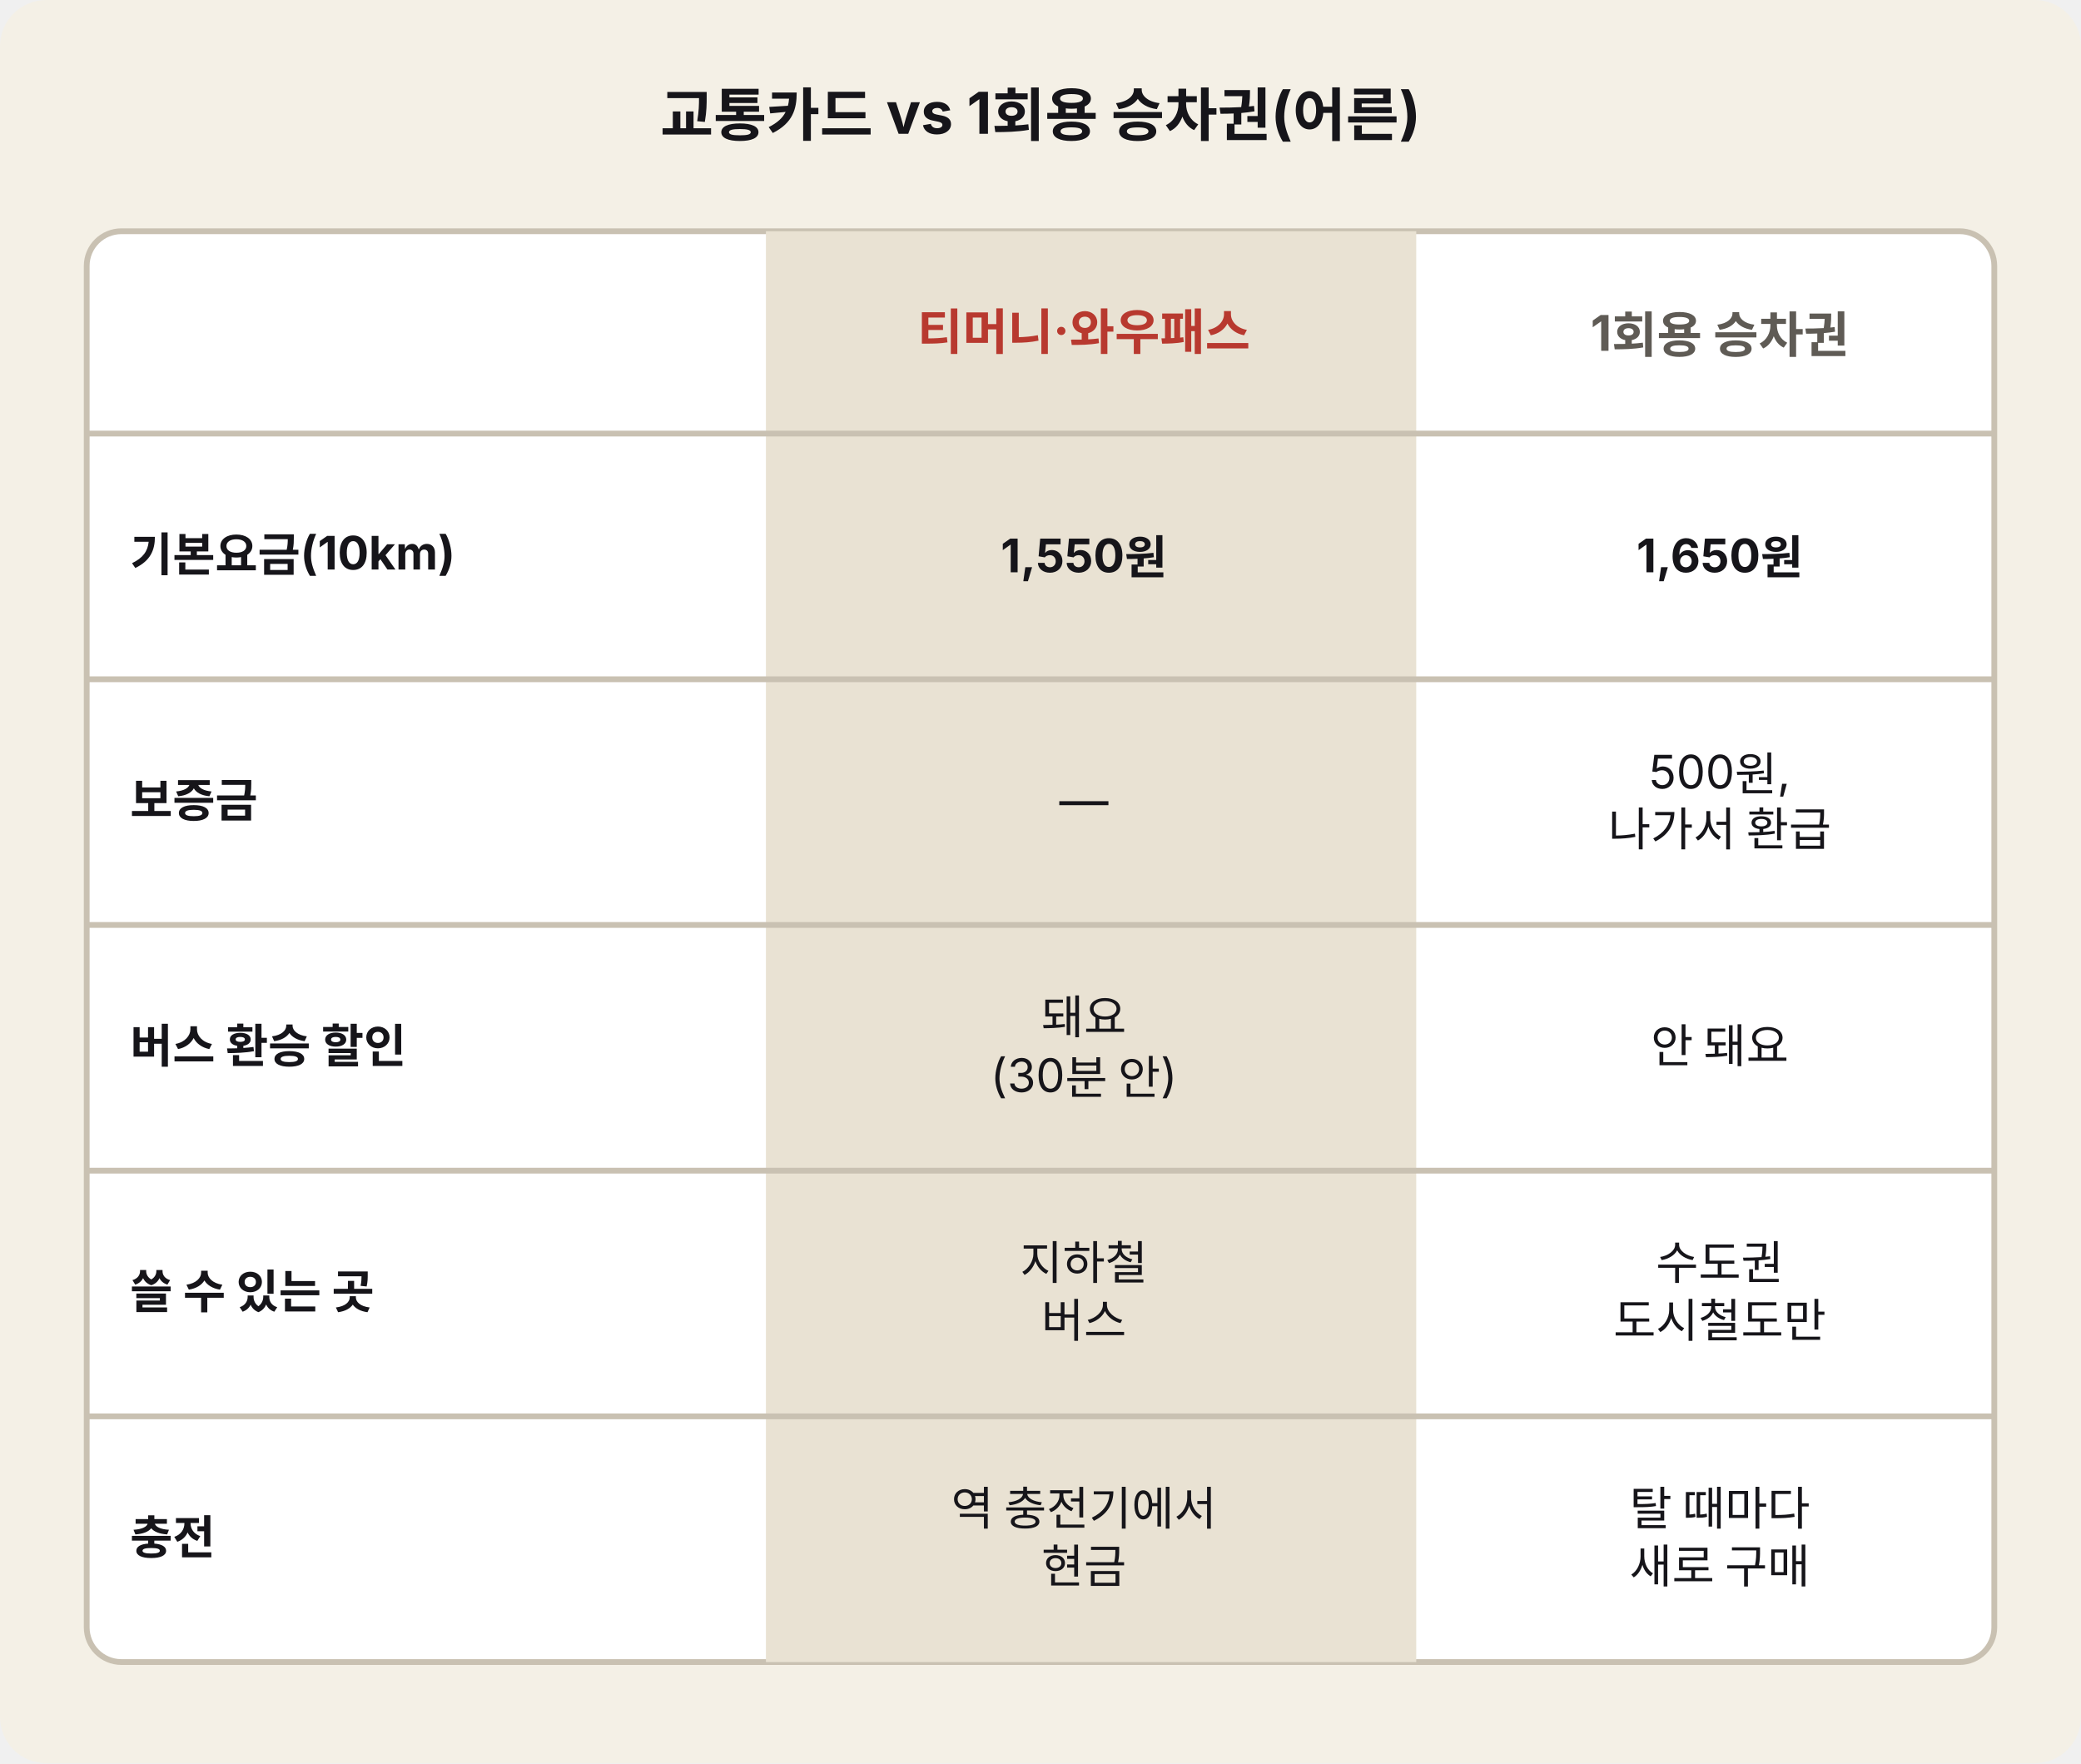
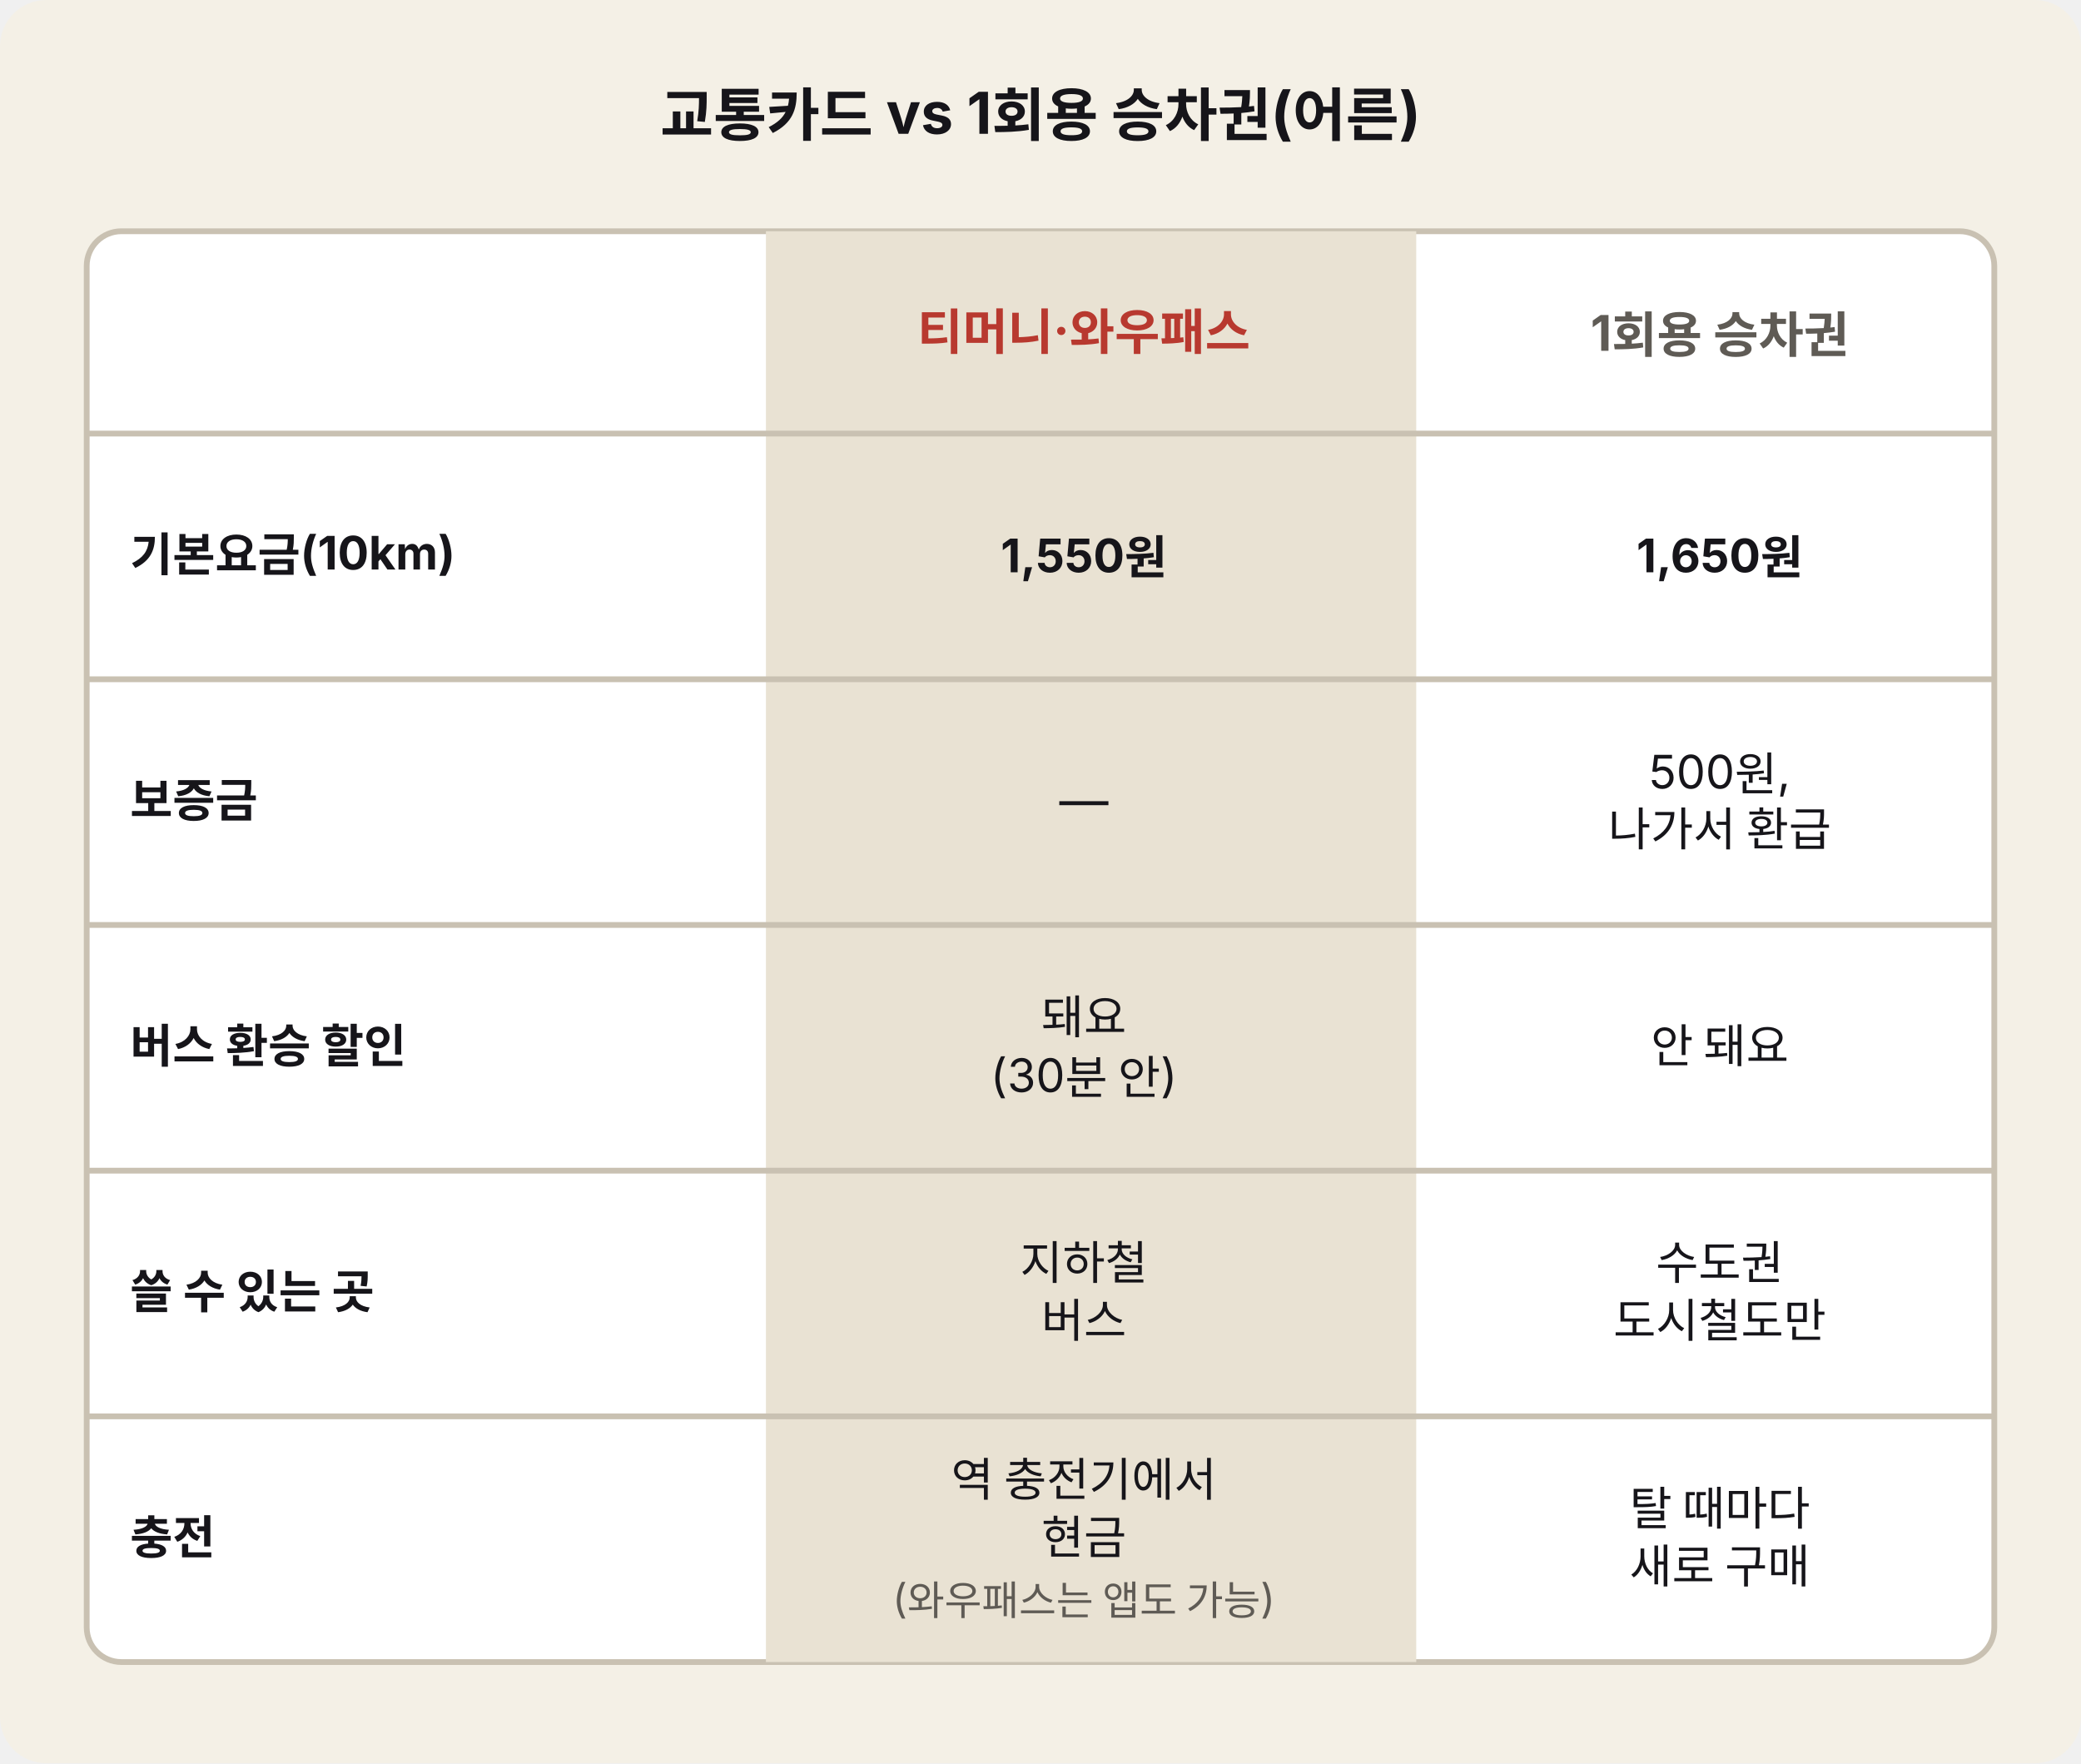
<svg xmlns="http://www.w3.org/2000/svg" viewBox="0 0 720 610" role="img" aria-label="교통카드 vs 1회용 승차권(어른)" font-family="system-ui, -apple-system, &quot;Noto Sans KR&quot;, &quot;Noto Sans JP&quot;, &quot;Noto Sans TC&quot;, sans-serif">
  <rect width="720" height="610" rx="16" fill="#f4f0e6" />
  <defs>
    <marker id="ah" viewBox="0 0 10 10" refX="9" refY="5" markerWidth="8" markerHeight="8" orient="auto-start-reverse">
      <path d="M0,0 L10,5 L0,10 z" fill="#16151a" />
    </marker>
  </defs>
  <text x="360" y="40" font-size="20" fill="#16151a" text-anchor="middle" font-weight="bold" dominant-baseline="middle">교통카드 vs 1회용 승차권(어른)</text>
  <rect x="30" y="80" width="660" height="495" rx="12" fill="#ffffff" stroke="#c9c1b2" stroke-width="2" />
  <rect x="265" y="80" width="225" height="495" fill="#e9e2d3" />
  <text x="375" y="115" font-size="17" fill="#b8392f" text-anchor="middle" font-weight="bold" dominant-baseline="middle">티머니·와우패스</text>
  <text x="595" y="115" font-size="17" fill="#5f5b55" text-anchor="middle" font-weight="bold" dominant-baseline="middle">1회용 승차권</text>
  <line x1="30" y1="150" x2="690" y2="150" stroke="#c9c1b2" stroke-width="2" />
  <text x="45" y="192" font-size="16" fill="#16151a" text-anchor="start" font-weight="bold" dominant-baseline="middle">기본요금(10km)</text>
  <text x="375" y="192" font-size="16" fill="#16151a" text-anchor="middle" font-weight="bold" dominant-baseline="middle">1,550원</text>
  <text x="595" y="192" font-size="16" fill="#16151a" text-anchor="middle" font-weight="bold" dominant-baseline="middle">1,650원</text>
  <line x1="30" y1="235" x2="690" y2="235" stroke="#c9c1b2" stroke-width="2" />
  <text x="45" y="277" font-size="16" fill="#16151a" text-anchor="start" font-weight="bold" dominant-baseline="middle">보증금</text>
  <text x="375" y="277" font-size="17" fill="#16151a" text-anchor="middle" font-weight="normal" dominant-baseline="middle">—</text>
  <text x="595" y="267" font-size="16" fill="#16151a" text-anchor="middle" font-weight="normal" dominant-baseline="middle">500원,</text>
  <text x="595" y="287" font-size="16" fill="#16151a" text-anchor="middle" font-weight="normal" dominant-baseline="middle">나가서 환급</text>
  <line x1="30" y1="320" x2="690" y2="320" stroke="#c9c1b2" stroke-width="2" />
  <text x="45" y="362" font-size="16" fill="#16151a" text-anchor="start" font-weight="bold" dominant-baseline="middle">버스 환승 할인</text>
  <text x="375" y="352" font-size="16" fill="#16151a" text-anchor="middle" font-weight="normal" dominant-baseline="middle">돼요</text>
  <text x="375" y="372" font-size="16" fill="#16151a" text-anchor="middle" font-weight="normal" dominant-baseline="middle">(30분 안)</text>
  <text x="595" y="362" font-size="16" fill="#16151a" text-anchor="middle" font-weight="normal" dominant-baseline="middle">안 돼요</text>
  <line x1="30" y1="405" x2="690" y2="405" stroke="#c9c1b2" stroke-width="2" />
  <text x="45" y="447" font-size="16" fill="#16151a" text-anchor="start" font-weight="bold" dominant-baseline="middle">쓸 수 있는 곳</text>
  <text x="375" y="437" font-size="16" fill="#16151a" text-anchor="middle" font-weight="normal" dominant-baseline="middle">지하철</text>
  <text x="375" y="457" font-size="16" fill="#16151a" text-anchor="middle" font-weight="normal" dominant-baseline="middle">버스</text>
  <text x="595" y="437" font-size="16" fill="#16151a" text-anchor="middle" font-weight="normal" dominant-baseline="middle">수도권</text>
  <text x="595" y="457" font-size="16" fill="#16151a" text-anchor="middle" font-weight="normal" dominant-baseline="middle">도시철도만</text>
  <line x1="30" y1="490" x2="690" y2="490" stroke="#c9c1b2" stroke-width="2" />
  <text x="45" y="532" font-size="16" fill="#16151a" text-anchor="start" font-weight="bold" dominant-baseline="middle">충전</text>
-   <text x="375" y="522" font-size="16" fill="#16151a" text-anchor="middle" font-weight="normal" dominant-baseline="middle">역 충전기에서</text>
-   <text x="375" y="542" font-size="16" fill="#16151a" text-anchor="middle" font-weight="normal" dominant-baseline="middle">현금</text>
+   <text x="375" y="512" font-size="16" fill="#16151a" text-anchor="middle" font-weight="normal" dominant-baseline="middle">역 충전기에서</text>
+   <text x="375" y="532" font-size="16" fill="#16151a" text-anchor="middle" font-weight="normal" dominant-baseline="middle">현금</text>
+   <text x="375" y="553" font-size="14" fill="#5f5b55" text-anchor="middle" font-weight="normal" dominant-baseline="middle">(와우패스는 앱도 가능)</text>
  <text x="595" y="522" font-size="16" fill="#16151a" text-anchor="middle" font-weight="normal" dominant-baseline="middle">탈 때마다</text>
  <text x="595" y="542" font-size="16" fill="#16151a" text-anchor="middle" font-weight="normal" dominant-baseline="middle">새로 구매</text>
</svg>
